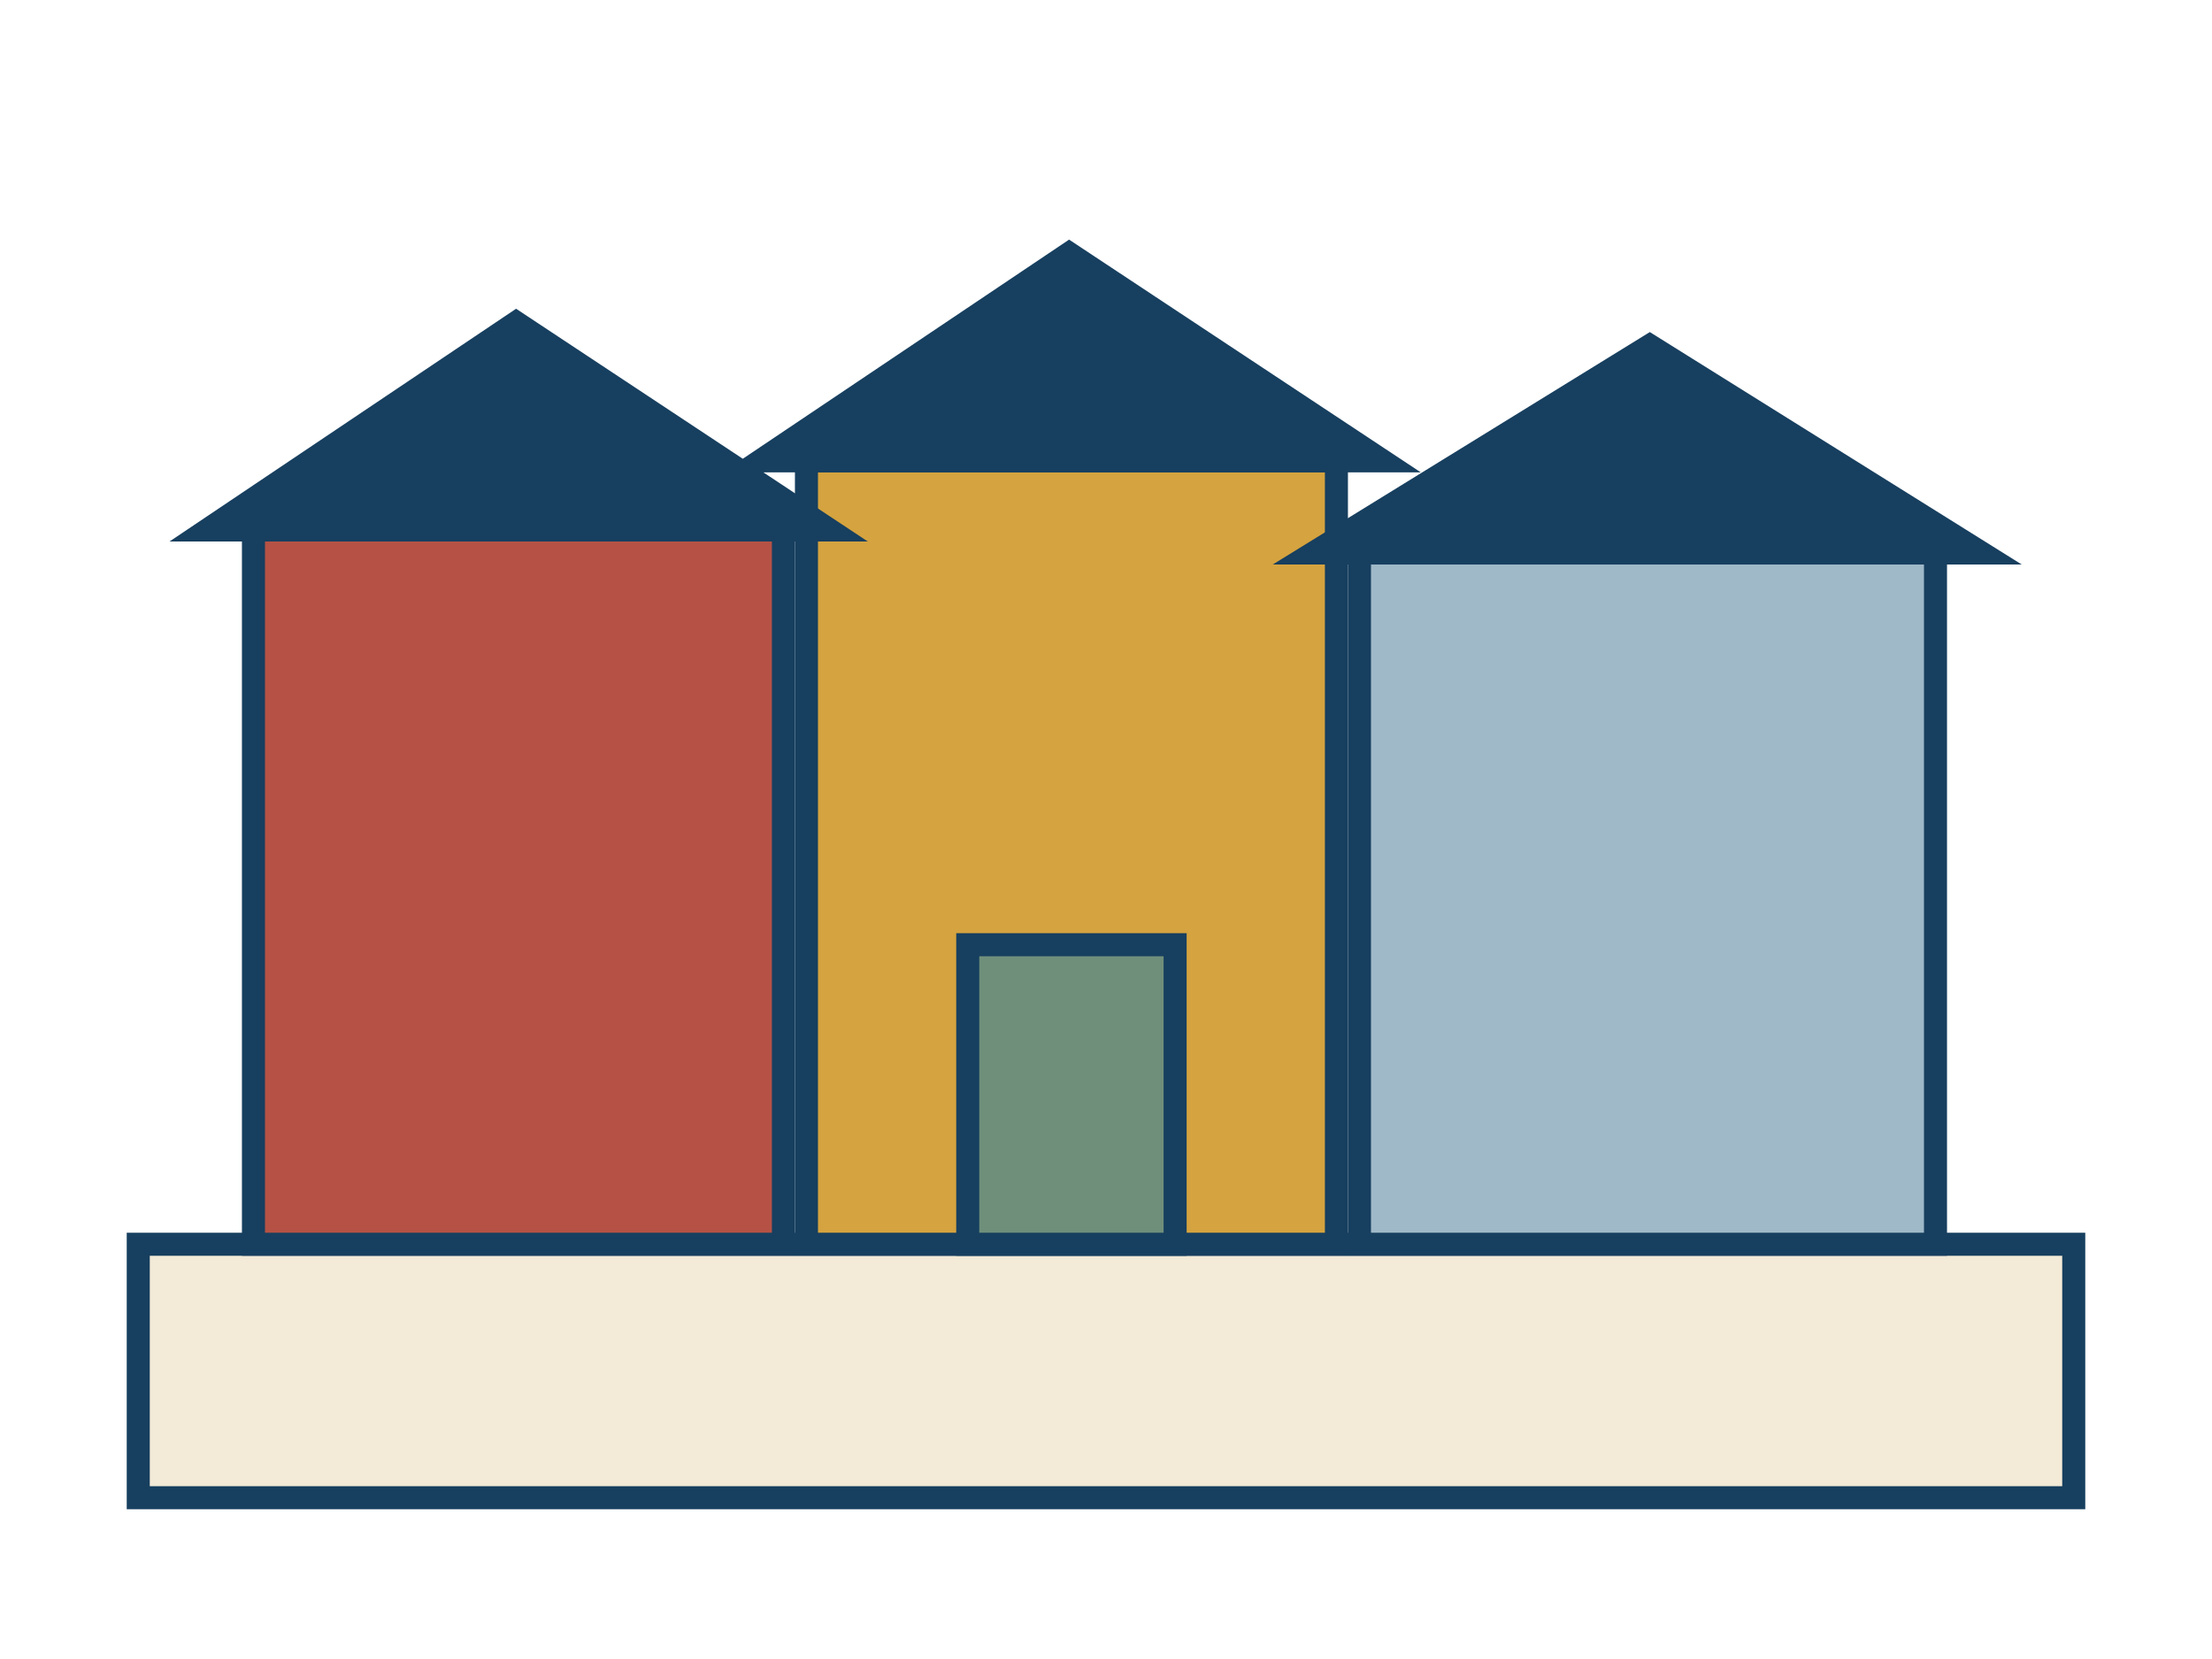
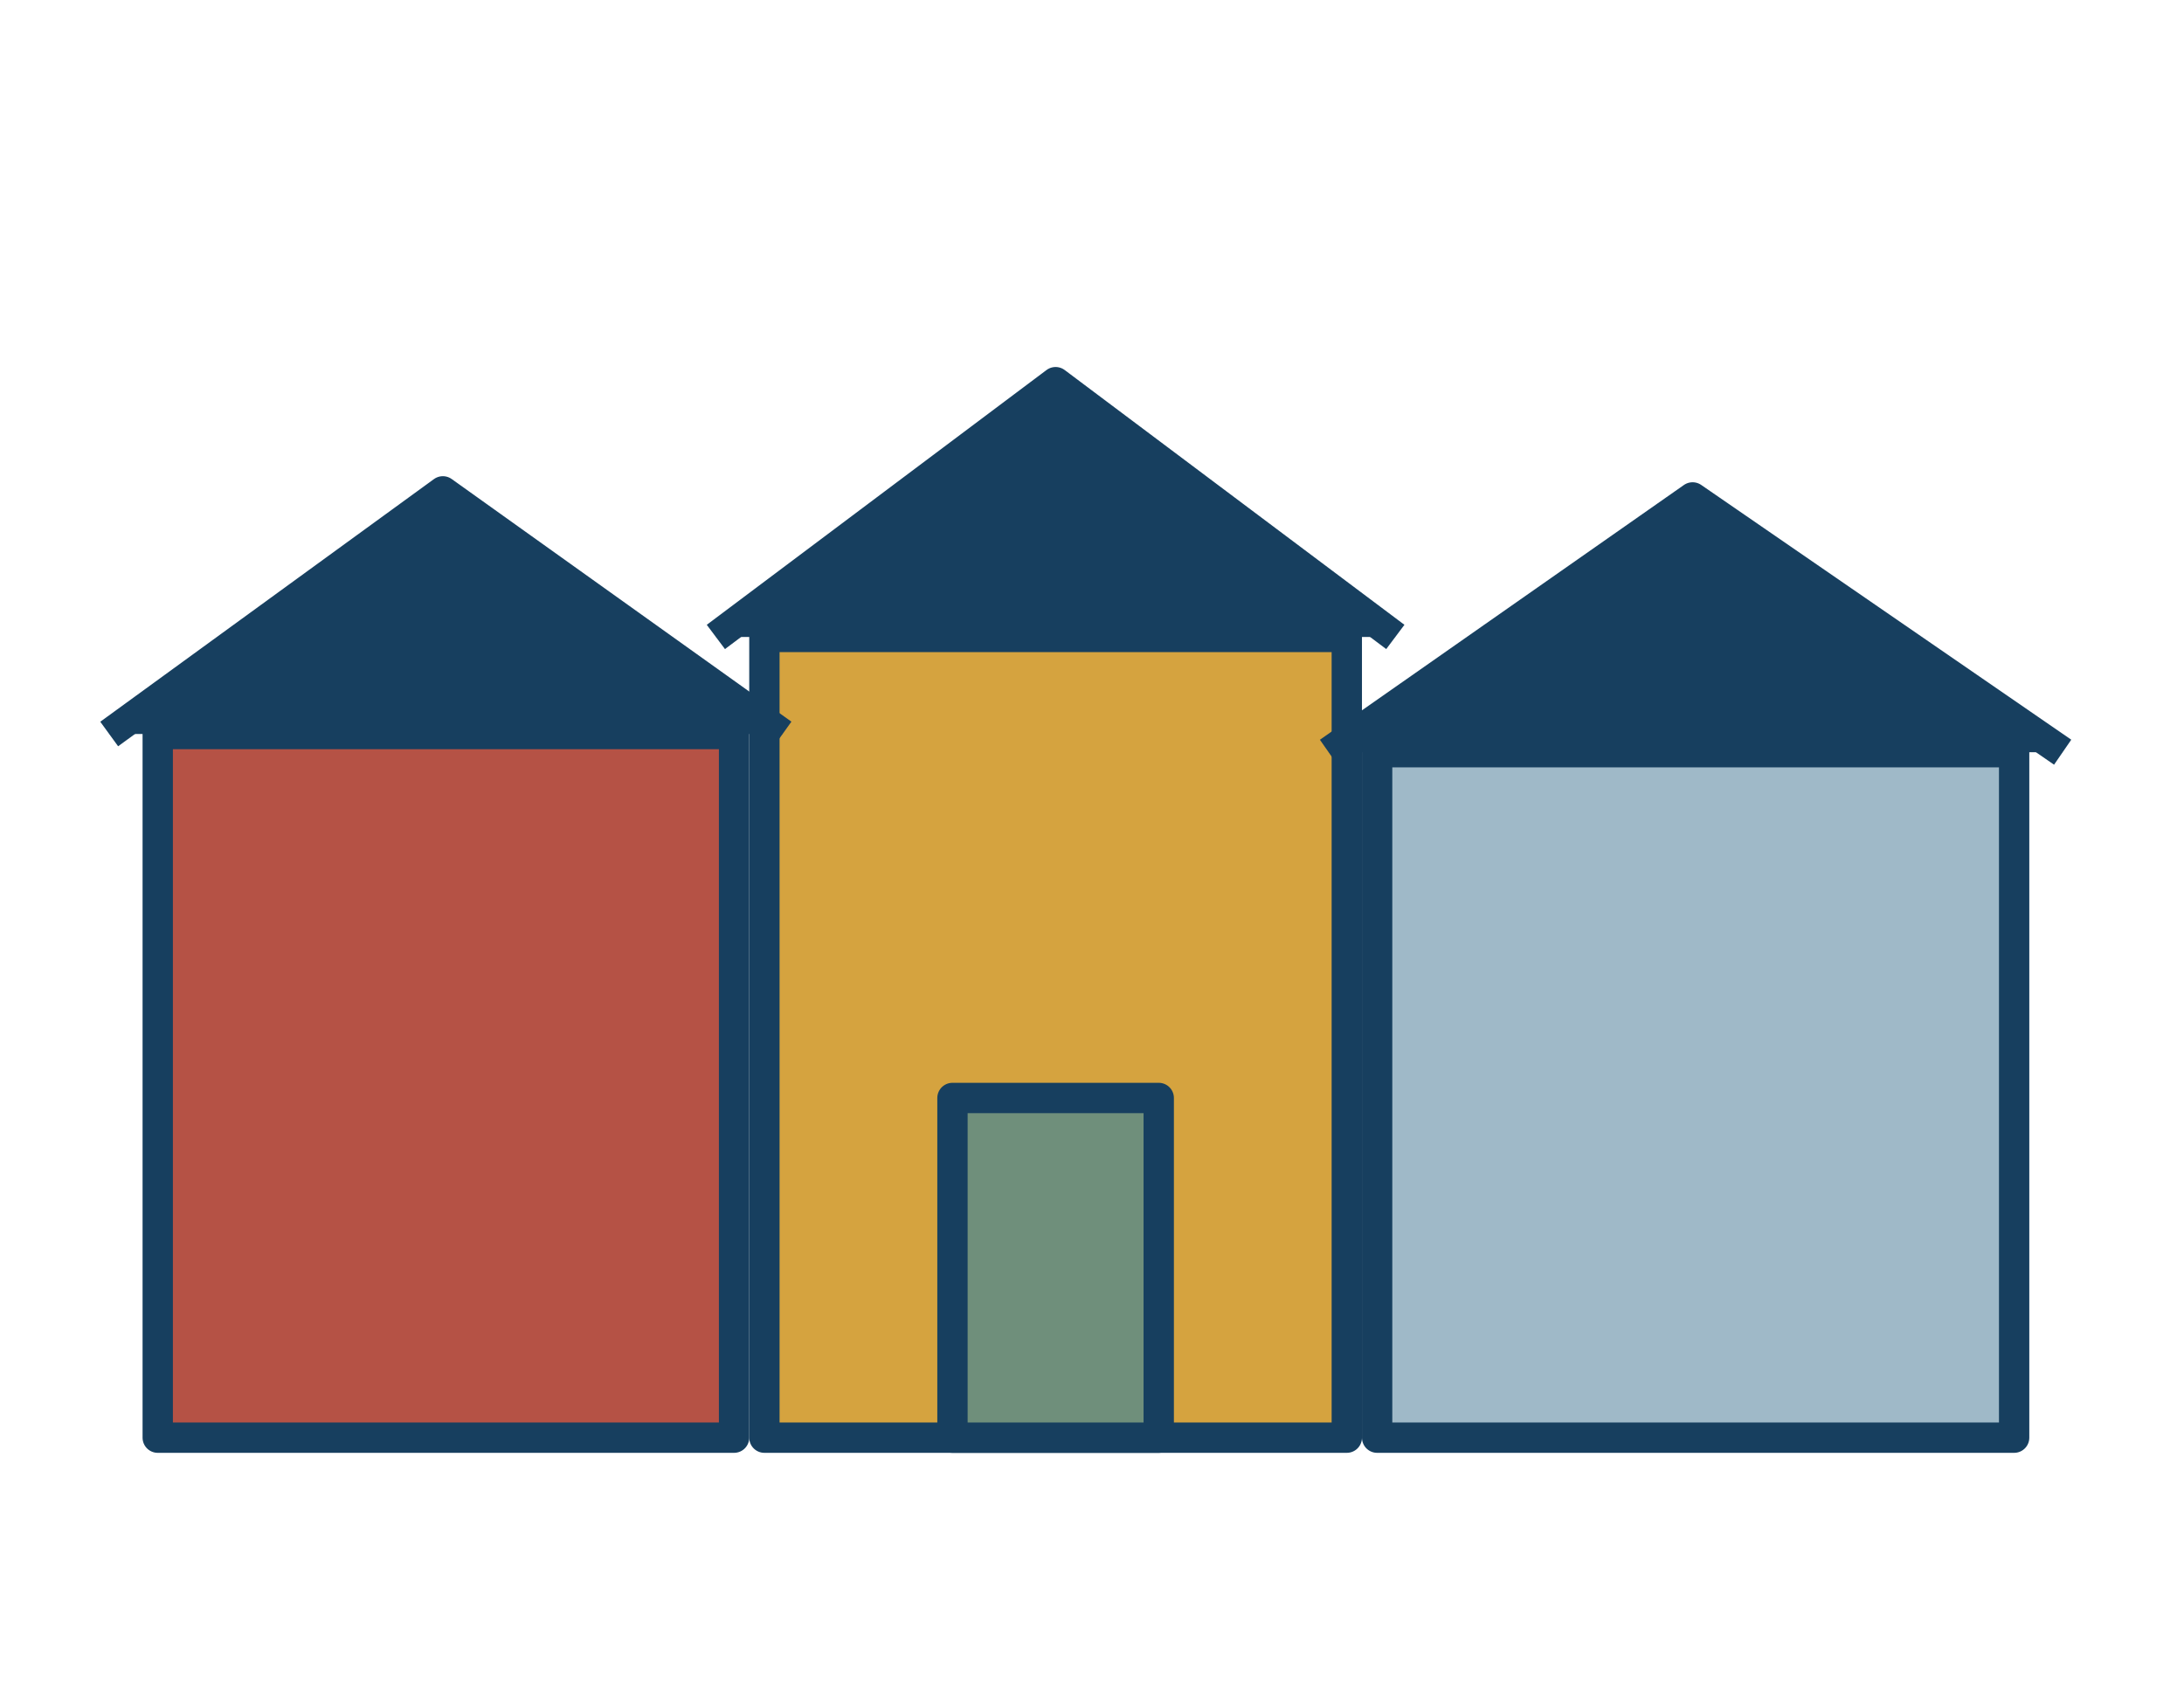
- <svg xmlns="http://www.w3.org/2000/svg" viewBox="0 0 480 360">
-   <g stroke="#173f5f" stroke-width="5">
-     <path fill="#f3ead7" d="M30 270h420v55H30z" />
-     <path fill="#b55245" d="M55 115h115v155H55z" />
-     <path fill="#d5a33f" d="M175 100h115v170H175z" />
-     <path fill="#9fb9c8" d="M295 120h125v150H295z" />
-     <path fill="#173f5f" d="M45 115h135L112 70zM165 100h135l-68-45zM285 120h145l-72-45z" />
-     <path fill="#6f8f7b" d="M210 205h45v65h-45z" />
+ <svg xmlns="http://www.w3.org/2000/svg" viewBox="0 0 360 280">
+   <g stroke="#173f5f" stroke-width="5" stroke-linejoin="round">
+     <path fill="#b55245" d="M26 121h95v116H26z" />
+     <path fill="#d5a33f" d="M126 105h96v132h-96z" />
+     <path fill="#9fb9c8" d="M227 124h105v113H227z" />
+     <path fill="#173f5f" d="M18 121l55-40 56 40M118 105l56-42 56 42M219 124l60-42 61 42" />
+     <path fill="#6f8f7b" d="M157 181h34v56h-34z" />
  </g>
</svg>
